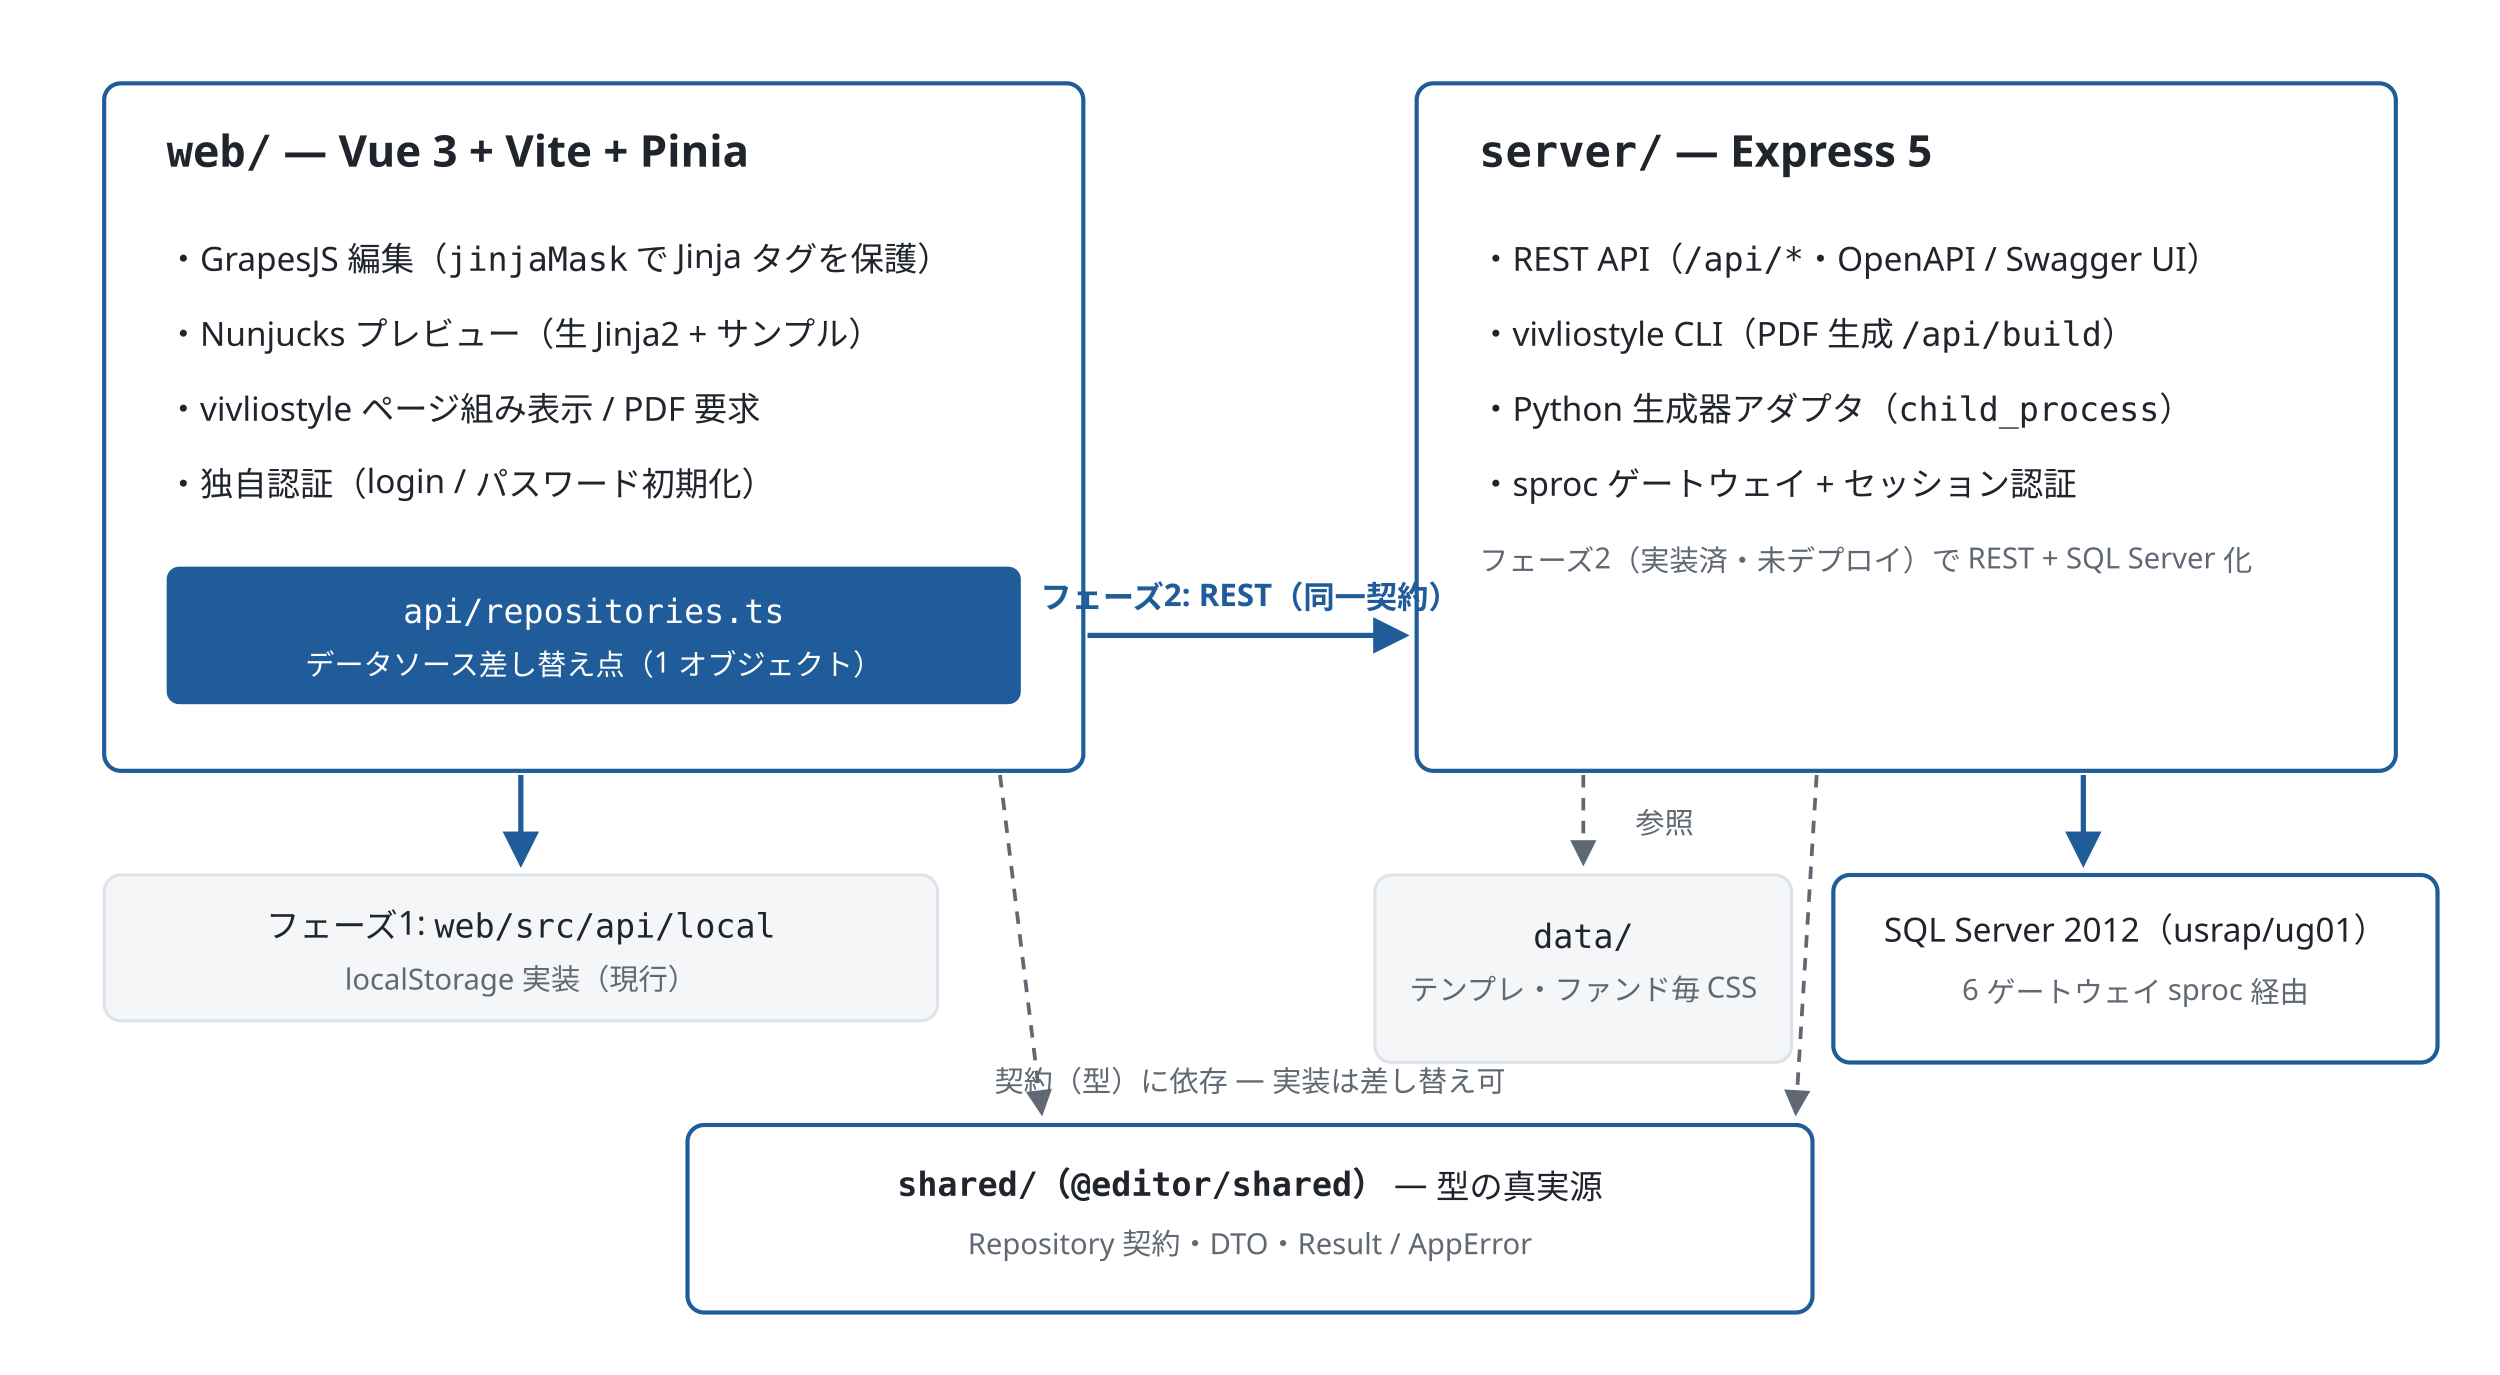
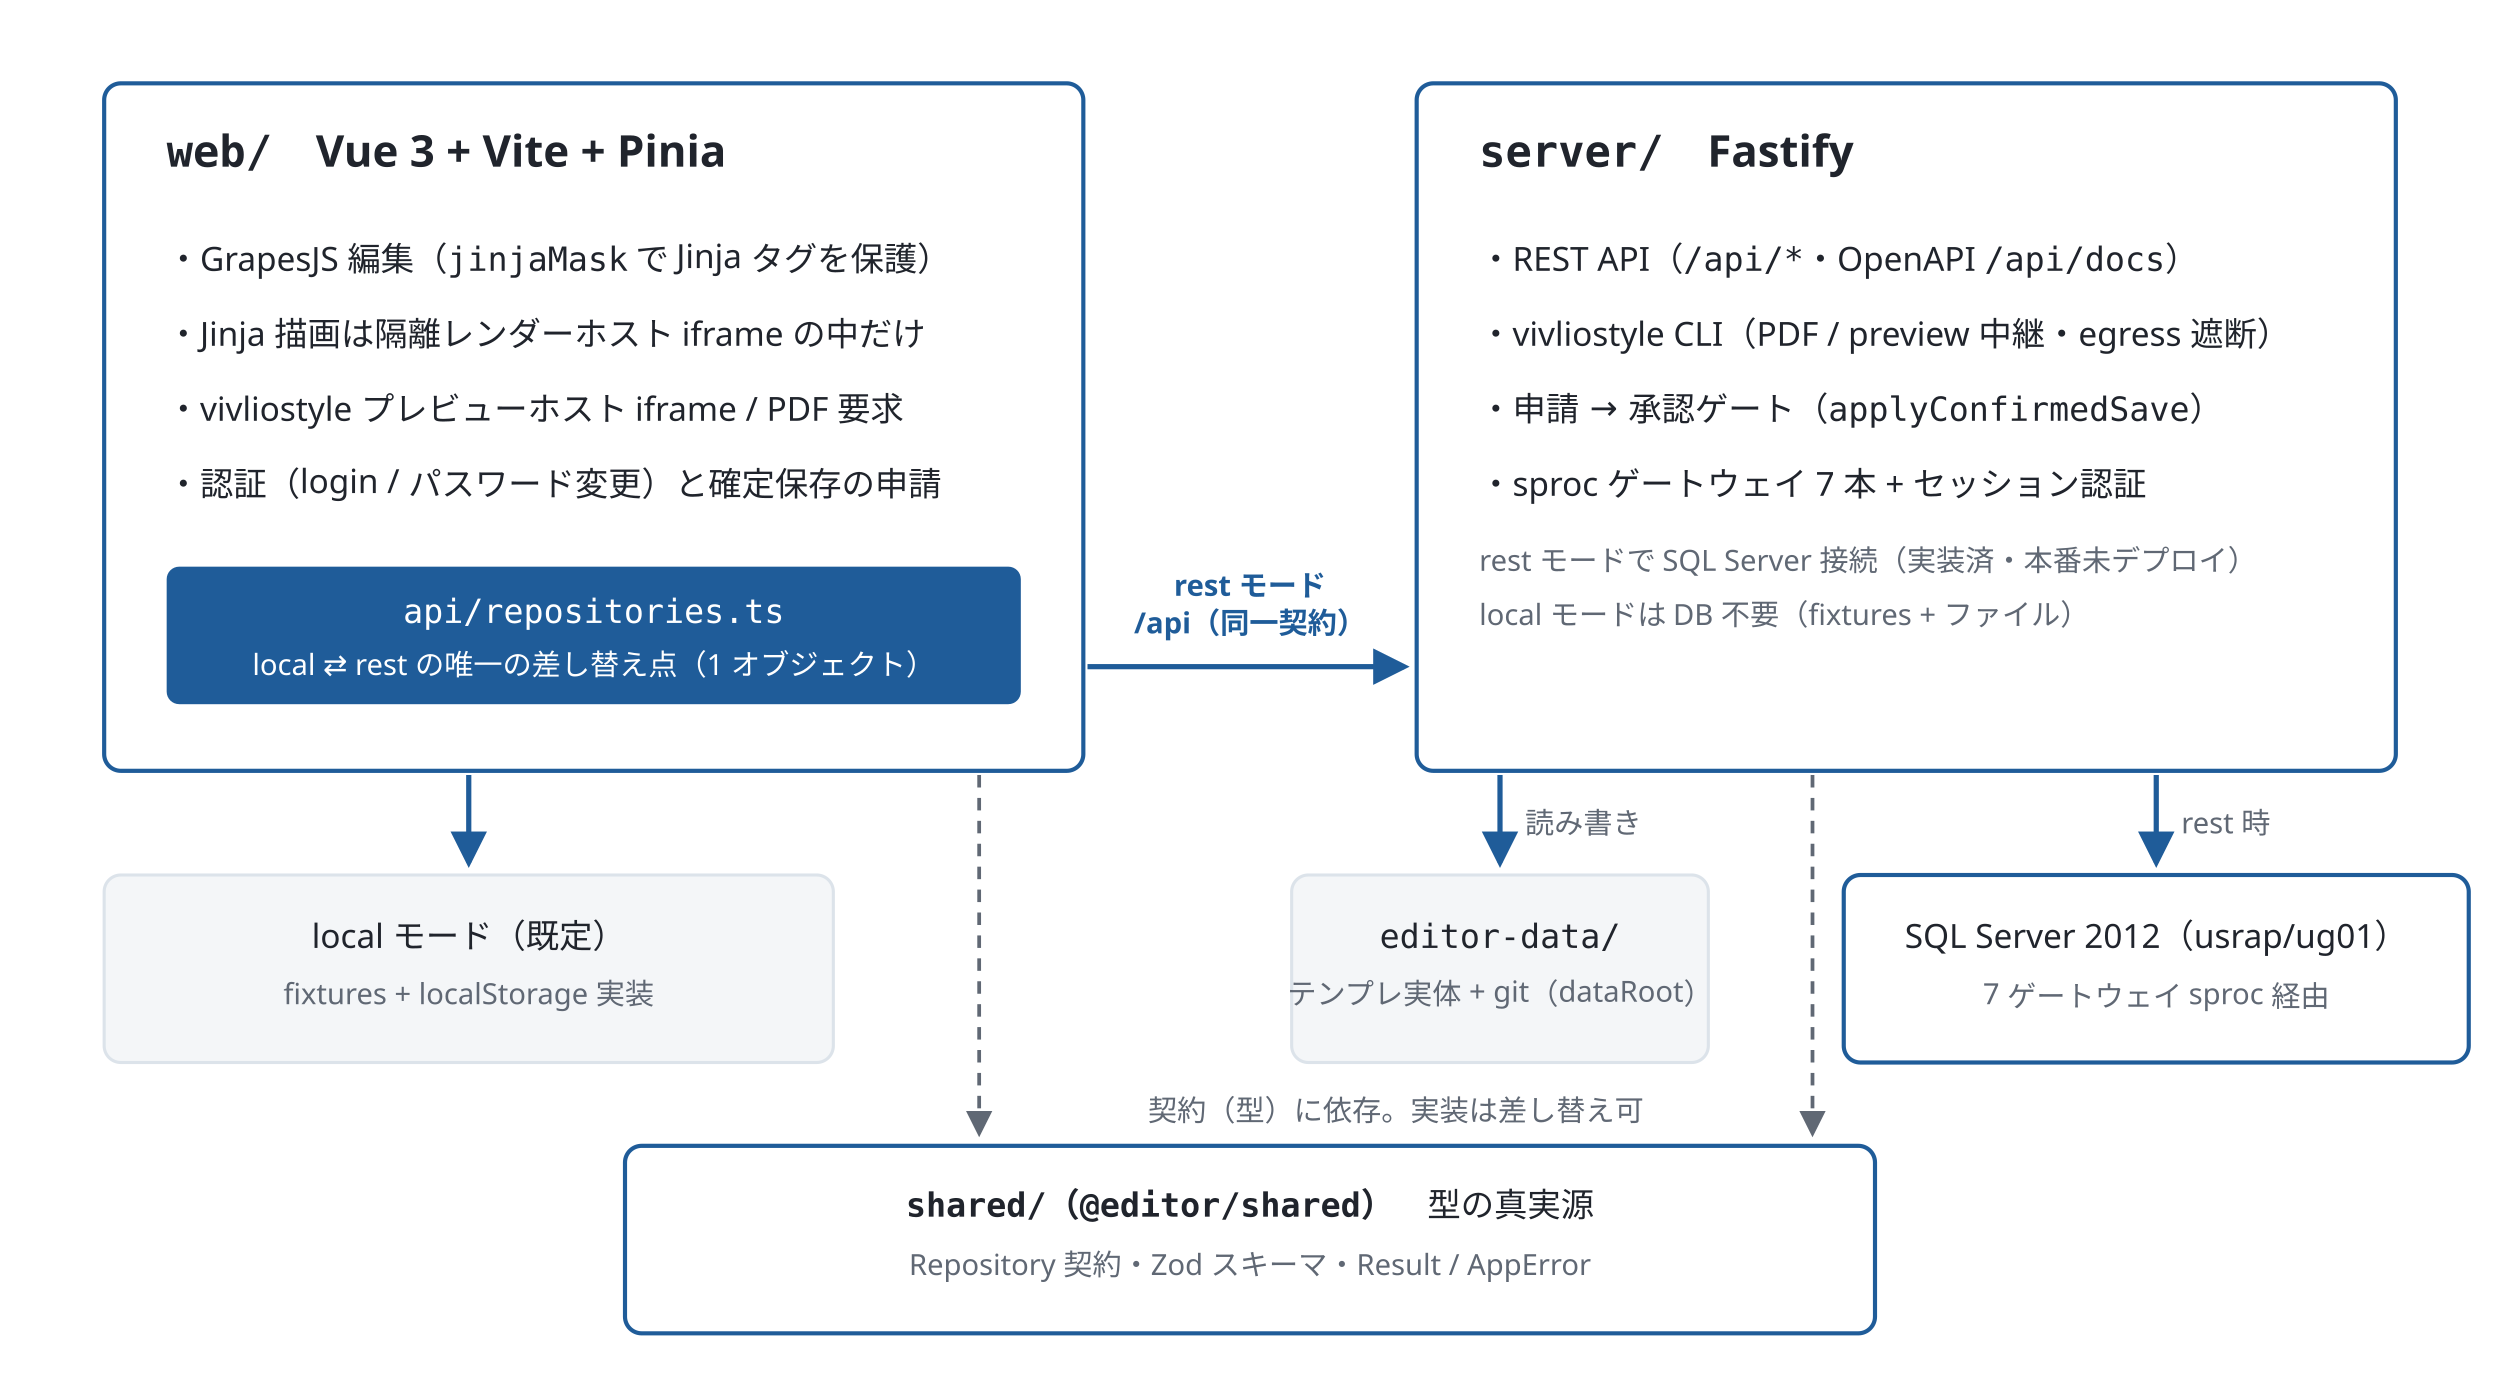
<svg xmlns="http://www.w3.org/2000/svg" width="1200" height="660" viewBox="0 0 1200 660">
  <style>
    text { font-family: 'BIZ UDPGothic', sans-serif; fill: #20242C; }
    .mono { font-family: 'BIZ UDGothic', monospace; }
    .title { font-size: 21px; font-weight: bold; }
    .item { font-size: 16px; }
    .small { font-size: 14px; fill: #606874; }
-     .label { font-size: 15px; font-weight: bold; fill: #1F5C99; }
+     .label { font-size: 14px; font-weight: bold; fill: #1F5C99; }
    .white { fill: #FFFFFF; }
    .box { fill: #FFFFFF; stroke: #1F5C99; stroke-width: 2; }
    .panel { fill: #F4F6F8; stroke: #DCE3EA; stroke-width: 1.5; }
    .accent { fill: #1F5C99; }
    .edge { stroke: #1F5C99; stroke-width: 2.5; fill: none; marker-end: url(#arrow); }
    .dep { stroke: #606874; stroke-width: 1.8; stroke-dasharray: 6 5; fill: none; marker-end: url(#arrow-m); }
  </style>
  <defs>
    <marker id="arrow" viewBox="0 0 10 10" refX="8.5" refY="5" markerWidth="7" markerHeight="7" orient="auto-start-reverse">
      <path d="M0,0 L10,5 L0,10 z" fill="#1F5C99" />
    </marker>
    <marker id="arrow-m" viewBox="0 0 10 10" refX="8.5" refY="5" markerWidth="7" markerHeight="7" orient="auto-start-reverse">
      <path d="M0,0 L10,5 L0,10 z" fill="#606874" />
    </marker>
  </defs>
  <rect width="1200" height="660" fill="#FFFFFF" />
  <rect class="box" x="50" y="40" width="470" height="330" rx="8" />
  <text class="title" x="80" y="80">
-     <tspan class="mono">web/</tspan> ― Vue 3 + Vite + Pinia</text>
+     <tspan class="mono">web/</tspan>　Vue 3 + Vite + Pinia</text>
  <text class="item" x="80" y="130">・GrapesJS 編集（<tspan class="mono">jinjaMask</tspan> で Jinja タグを保護）</text>
-   <text class="item" x="80" y="166">・Nunjucks プレビュー（生 Jinja2 + サンプル）</text>
-   <text class="item" x="80" y="202">・vivliostyle ページ組み表示 / PDF 要求</text>
-   <text class="item" x="80" y="238">・独自認証（login / パスワード初期化）</text>
+   <text class="item" x="80" y="166">・Jinja 描画は隔離レンダーホスト iframe の中だけ</text>
+   <text class="item" x="80" y="202">・vivliostyle プレビューホスト iframe / PDF 要求</text>
+   <text class="item" x="80" y="238">・認証（login / パスワード変更）と確定保存の申請</text>
  <rect class="accent" x="80" y="272" width="410" height="66" rx="6" />
  <text class="item white" x="285" y="299" text-anchor="middle">
    <tspan class="mono">api/repositories.ts</tspan>
  </text>
-   <text class="small white" x="285" y="324" text-anchor="middle">データソース差し替え点（1 オブジェクト）</text>
+   <text class="small white" x="285" y="324" text-anchor="middle">local ⇄ rest の唯一の差し替え点（1 オブジェクト）</text>
  <rect class="box" x="680" y="40" width="470" height="330" rx="8" />
  <text class="title" x="710" y="80">
-     <tspan class="mono">server/</tspan> ― Express 5</text>
-   <text class="item" x="710" y="130">・REST API（<tspan class="mono">/api/*</tspan>・OpenAPI / Swagger UI）</text>
-   <text class="item" x="710" y="166">・vivliostyle CLI（PDF 生成 <tspan class="mono">/api/build</tspan>）</text>
-   <text class="item" x="710" y="202">・Python 生成器アダプタ（<tspan class="mono">child_process</tspan>）</text>
-   <text class="item" x="710" y="238">・sproc ゲートウェイ + セッション認証</text>
-   <text class="small" x="710" y="274">フェーズ2（実装済・未デプロイ）で REST + SQL Server 化</text>
-   <rect class="panel" x="50" y="420" width="400" height="70" rx="8" />
-   <text class="item" x="250" y="450" text-anchor="middle">フェーズ1: <tspan class="mono">web/src/api/local</tspan>
+     <tspan class="mono">server/</tspan>　Fastify</text>
+   <text class="item" x="710" y="130">・REST API（<tspan class="mono">/api/*</tspan>・OpenAPI <tspan class="mono">/api/docs</tspan>）</text>
+   <text class="item" x="710" y="166">・vivliostyle CLI（PDF / preview 中継・egress 遮断）</text>
+   <text class="item" x="710" y="202">・申請 → 承認ゲート（<tspan class="mono">applyConfirmedSave</tspan>）</text>
+   <text class="item" x="710" y="238">・sproc ゲートウェイ 7 本 + セッション認証</text>
+   <text class="small" x="710" y="274">rest モードで SQL Server 接続（実装済・本番未デプロイ）</text>
+   <text class="small" x="710" y="300">local モードは DB 不要（fixtures + ファイル）</text>
+   <rect class="panel" x="50" y="420" width="350" height="90" rx="8" />
+   <text class="item" x="225" y="455" text-anchor="middle">local モード（既定）</text>
+   <text class="small" x="225" y="482" text-anchor="middle">fixtures + localStorage 実装</text>
+   <rect class="panel" x="620" y="420" width="200" height="90" rx="8" />
+   <text class="item" x="720" y="455" text-anchor="middle">
+     <tspan class="mono">editor-data/</tspan>
  </text>
-   <text class="small" x="250" y="475" text-anchor="middle">localStorage 実装（現行）</text>
-   <rect class="panel" x="660" y="420" width="200" height="90" rx="8" />
-   <text class="item" x="760" y="455" text-anchor="middle">
-     <tspan class="mono">data/</tspan>
-   </text>
-   <text class="small" x="760" y="480" text-anchor="middle">テンプレ・ファンド毎 CSS</text>
-   <rect class="box" x="880" y="420" width="290" height="90" rx="8" />
-   <text class="item" x="1025" y="452" text-anchor="middle">SQL Server 2012（usrap/ug01）</text>
-   <text class="small" x="1025" y="480" text-anchor="middle">6 ゲートウェイ sproc 経由</text>
-   <rect class="box" x="330" y="540" width="540" height="90" rx="8" />
-   <text class="item" x="600" y="574" text-anchor="middle">
-     <tspan class="mono" font-weight="bold">shared/（@editor/shared）</tspan> ― 型の真実源</text>
-   <text class="small" x="600" y="602" text-anchor="middle">Repository 契約・DTO・Result / AppError</text>
-   <line class="edge" x1="522" y1="305" x2="674" y2="305" />
-   <text class="label" x="600" y="292" text-anchor="middle">フェーズ2: REST（同一契約）</text>
-   <line class="edge" x1="250" y1="372" x2="250" y2="414" />
-   <line class="edge" x1="1000" y1="372" x2="1000" y2="414" />
-   <line class="dep" x1="760" y1="372" x2="760" y2="414" />
-   <text class="small" x="785" y="400">参照</text>
-   <line class="dep" x1="480" y1="372" x2="500" y2="534" />
-   <line class="dep" x1="872" y1="372" x2="862" y2="534" />
-   <text class="small" x="600" y="524" text-anchor="middle">契約（型）に依存 ― 実装は差し替え可</text>
+   <text class="small" x="720" y="482" text-anchor="middle">テンプレ実体 + git（dataRoot）</text>
+   <rect class="box" x="885" y="420" width="300" height="90" rx="8" />
+   <text class="item" x="1035" y="455" text-anchor="middle">SQL Server 2012（usrap/ug01）</text>
+   <text class="small" x="1035" y="482" text-anchor="middle">7 ゲートウェイ sproc 経由</text>
+   <rect class="box" x="300" y="550" width="600" height="90" rx="8" />
+   <text class="item" x="600" y="584" text-anchor="middle">
+     <tspan class="mono" font-weight="bold">shared/（@editor/shared）</tspan>　型の真実源</text>
+   <text class="small" x="600" y="612" text-anchor="middle">Repository 契約・Zod スキーマ・Result / AppError</text>
+   <line class="edge" x1="522" y1="320" x2="674" y2="320" />
+   <text class="label" x="600" y="286" text-anchor="middle">rest モード</text>
+   <text class="label" x="600" y="304" text-anchor="middle">/api（同一契約）</text>
+   <line class="edge" x1="225" y1="372" x2="225" y2="414" />
+   <line class="edge" x1="720" y1="372" x2="720" y2="414" />
+   <text class="small" x="732" y="400">読み書き</text>
+   <line class="edge" x1="1035" y1="372" x2="1035" y2="414" />
+   <text class="small" x="1047" y="400">rest 時</text>
+   <line class="dep" x1="470" y1="372" x2="470" y2="544" />
+   <line class="dep" x1="870" y1="372" x2="870" y2="544" />
+   <text class="small" x="670" y="538" text-anchor="middle">契約（型）に依存。実装は差し替え可</text>
</svg>
